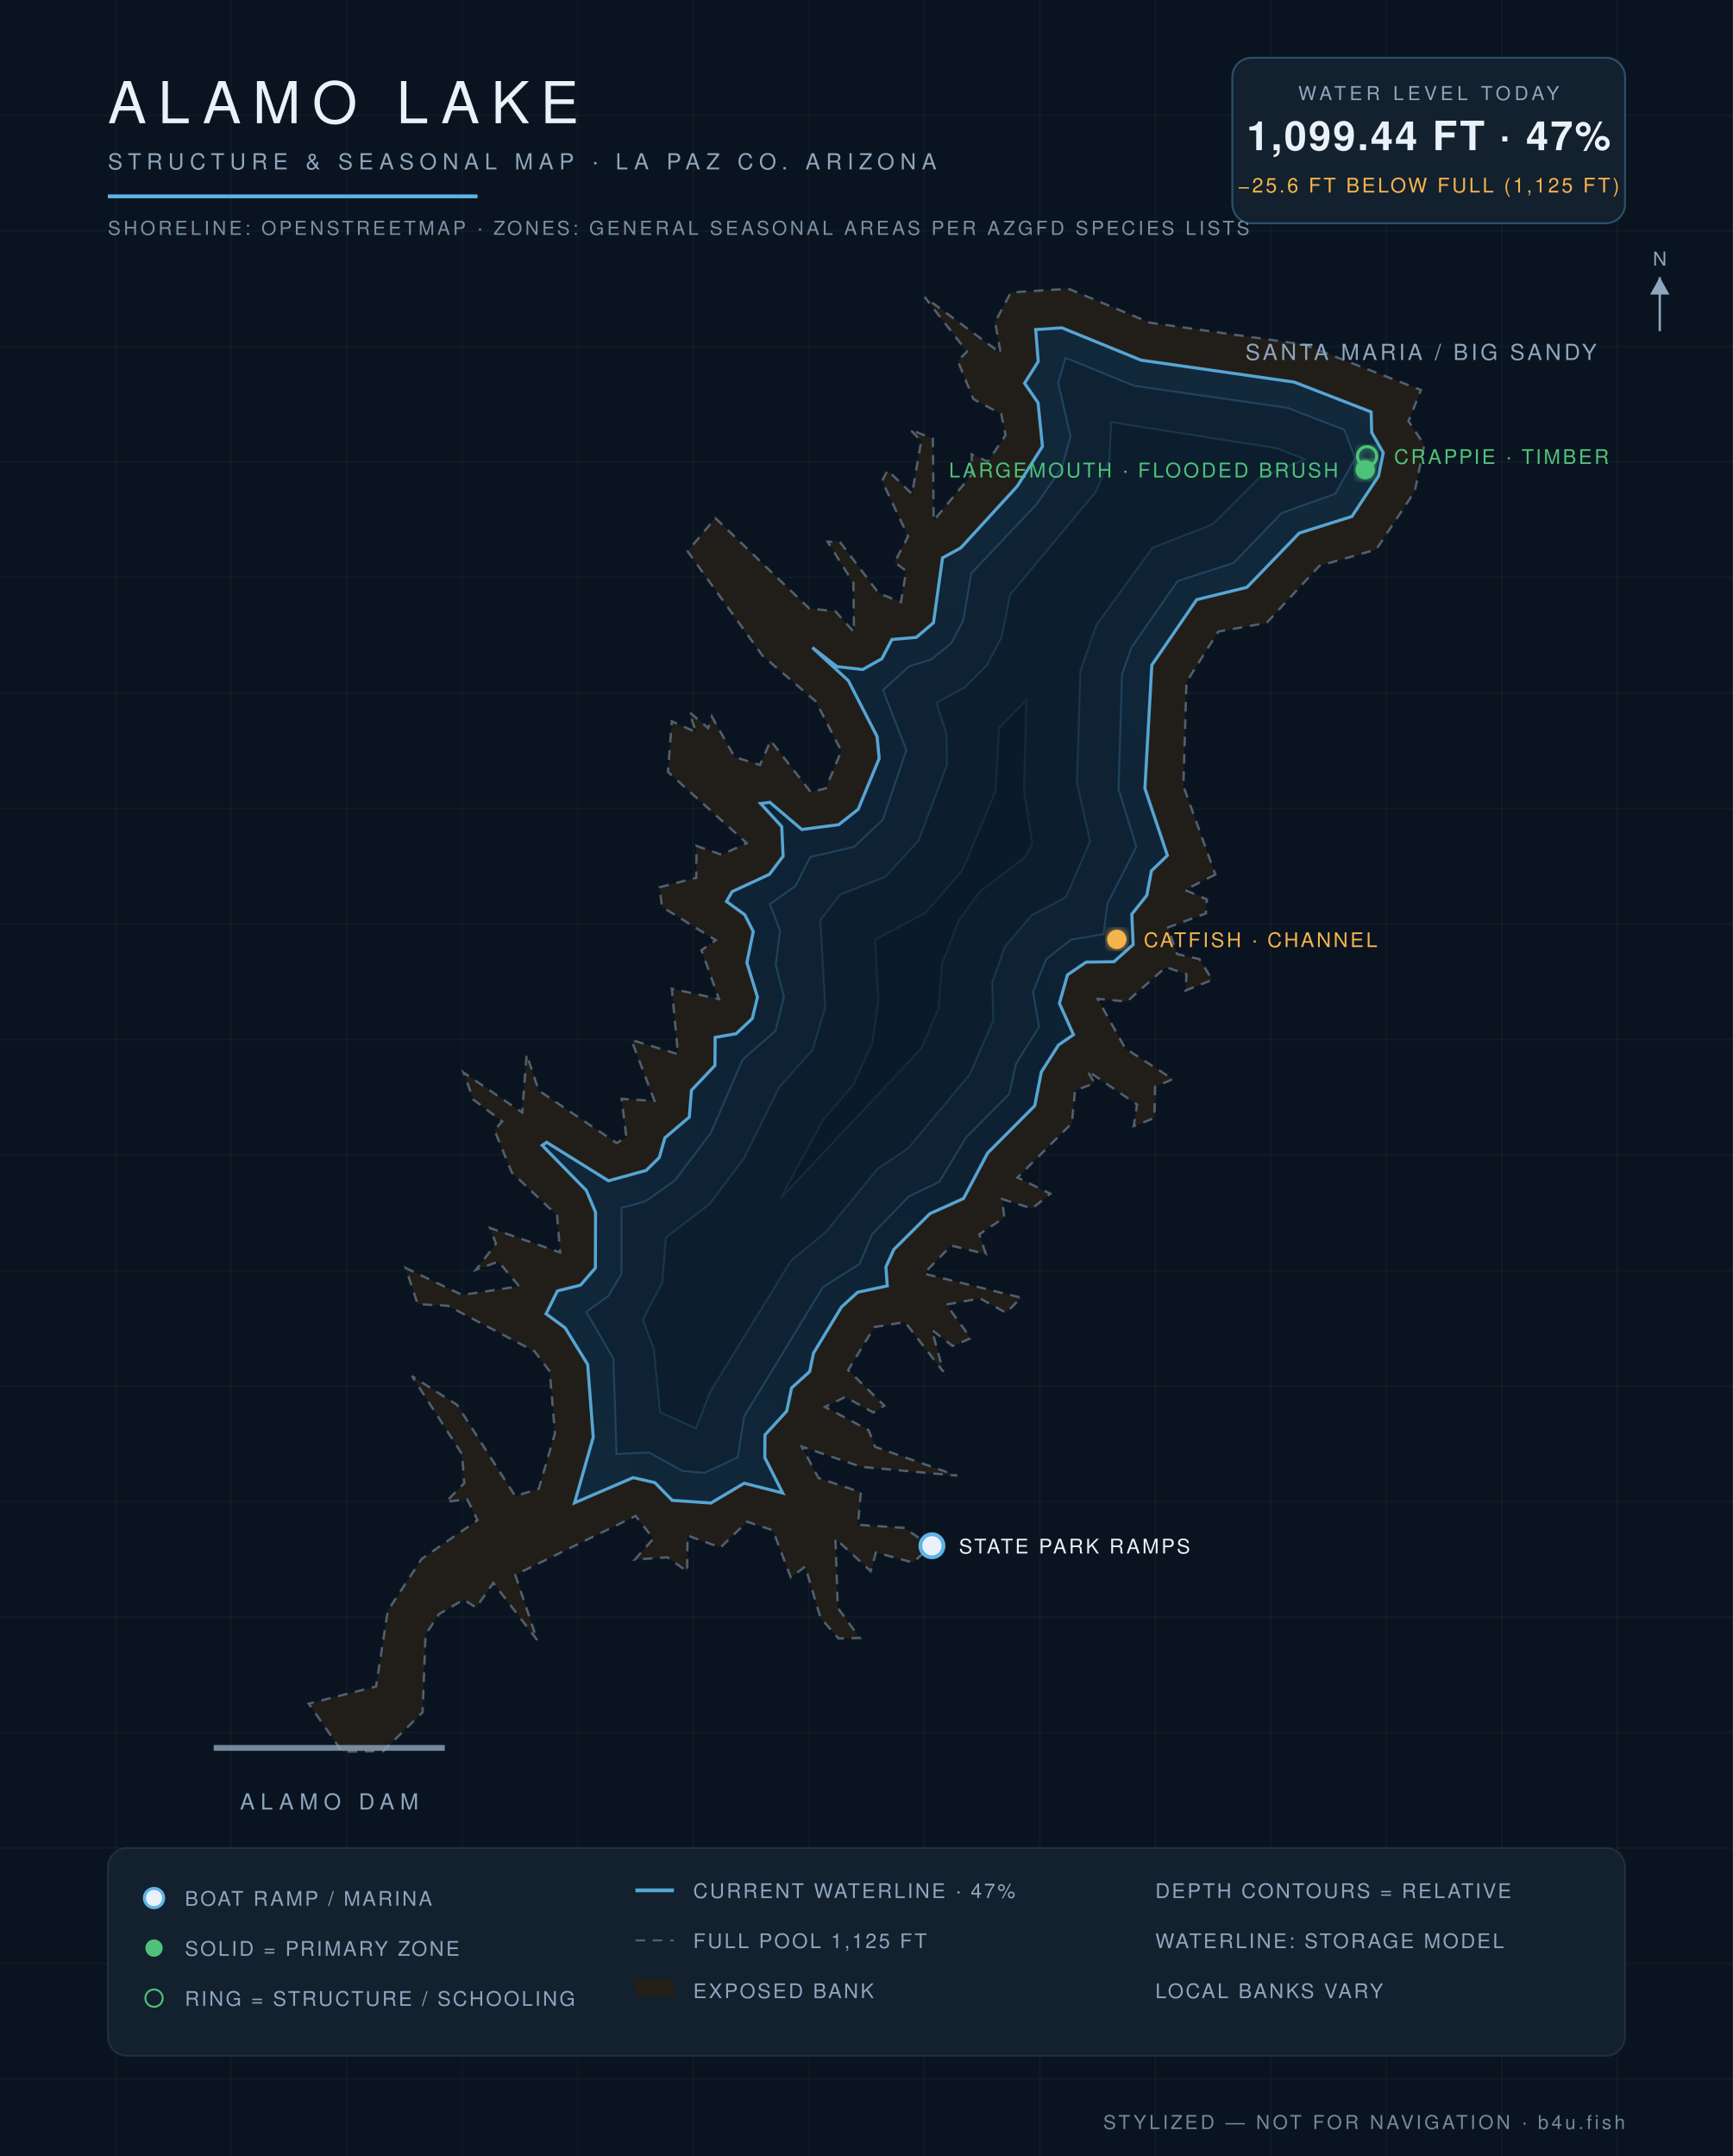
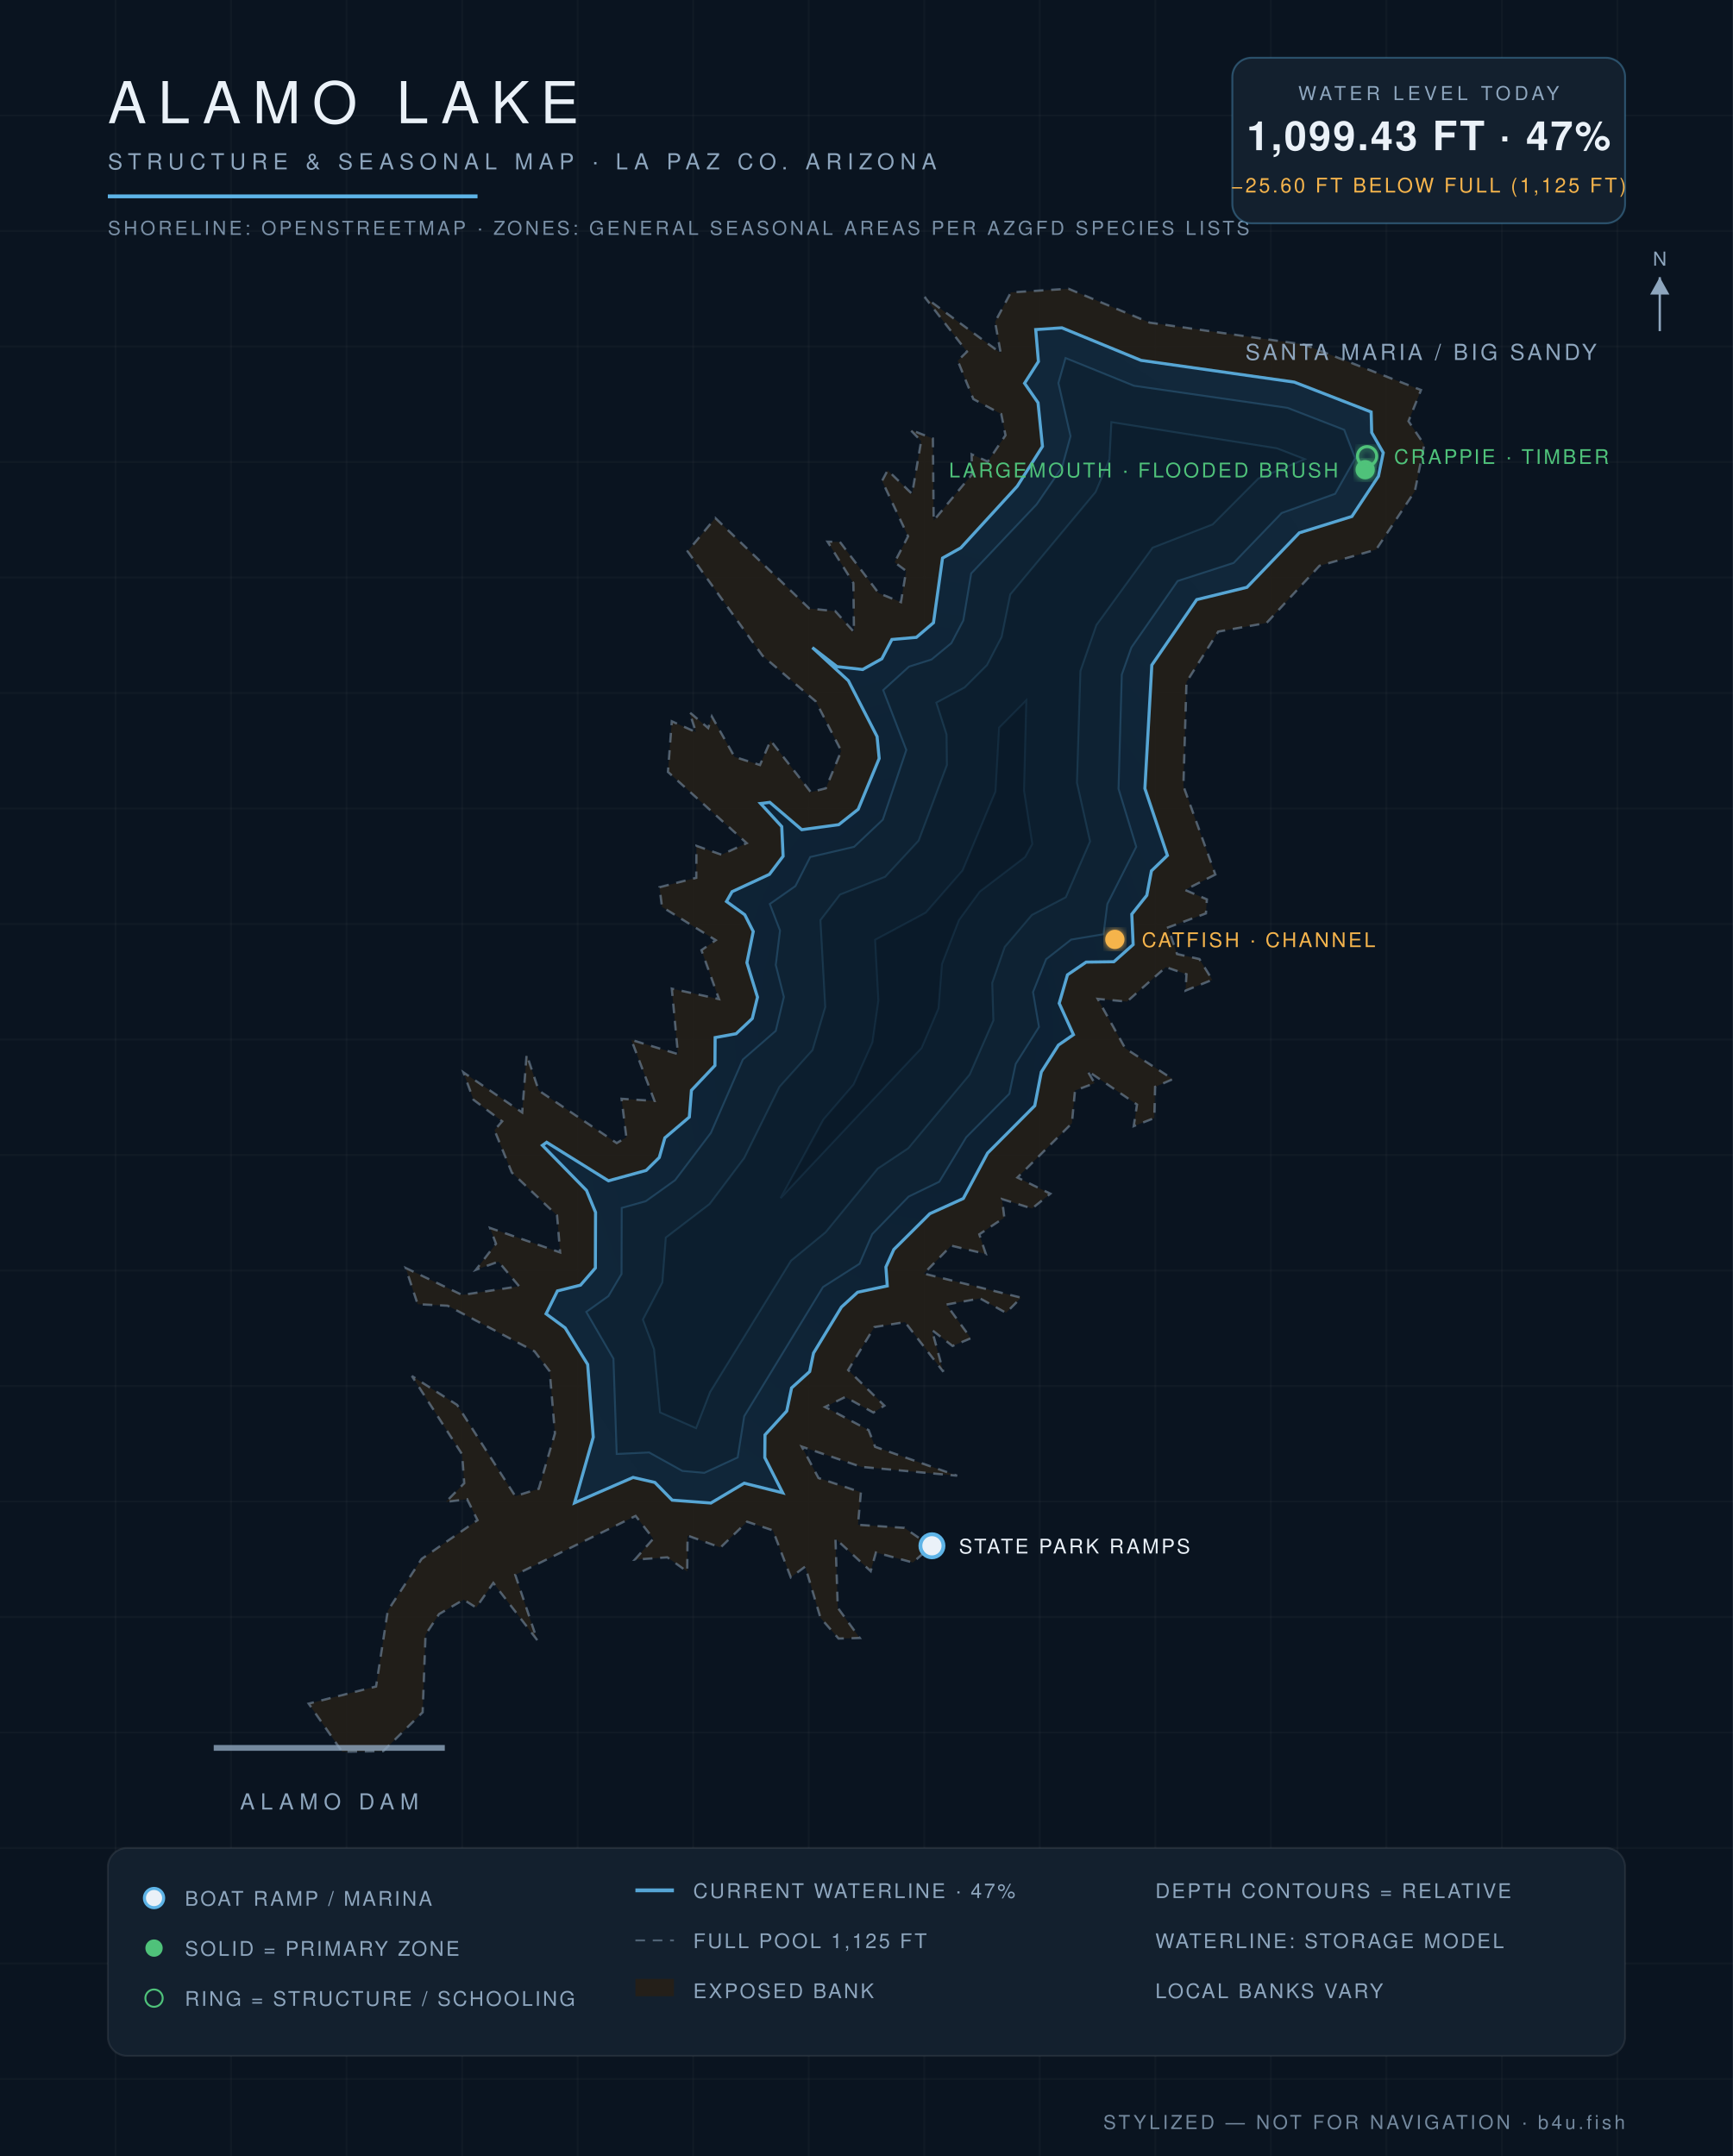
<svg xmlns="http://www.w3.org/2000/svg" viewBox="0 0 900 1120" font-family="Helvetica,Arial,sans-serif">
  <defs>
    <radialGradient id="wg" cx="45%" cy="60%" r="80%">
      <stop offset="0%" stop-color="#0c1f31" />
      <stop offset="55%" stop-color="#102639" />
      <stop offset="100%" stop-color="#13293c" />
    </radialGradient>
    <filter id="glow">
      <feGaussianBlur stdDeviation="2.2" result="b" />
      <feMerge>
        <feMergeNode in="b" />
        <feMergeNode in="SourceGraphic" />
      </feMerge>
    </filter>
  </defs>
  <rect width="900" height="1120" fill="#0a1420" />
  <g stroke="#ffffff" stroke-opacity="0.025">
    <line x1="60" y1="0" x2="60" y2="1120" />
    <line x1="120" y1="0" x2="120" y2="1120" />
    <line x1="180" y1="0" x2="180" y2="1120" />
    <line x1="240" y1="0" x2="240" y2="1120" />
    <line x1="300" y1="0" x2="300" y2="1120" />
    <line x1="360" y1="0" x2="360" y2="1120" />
    <line x1="420" y1="0" x2="420" y2="1120" />
    <line x1="480" y1="0" x2="480" y2="1120" />
    <line x1="540" y1="0" x2="540" y2="1120" />
    <line x1="600" y1="0" x2="600" y2="1120" />
    <line x1="660" y1="0" x2="660" y2="1120" />
    <line x1="720" y1="0" x2="720" y2="1120" />
    <line x1="780" y1="0" x2="780" y2="1120" />
    <line x1="840" y1="0" x2="840" y2="1120" />
    <line x1="0" y1="60" x2="900" y2="60" />
    <line x1="0" y1="120" x2="900" y2="120" />
    <line x1="0" y1="180" x2="900" y2="180" />
    <line x1="0" y1="240" x2="900" y2="240" />
    <line x1="0" y1="300" x2="900" y2="300" />
    <line x1="0" y1="360" x2="900" y2="360" />
    <line x1="0" y1="420" x2="900" y2="420" />
    <line x1="0" y1="480" x2="900" y2="480" />
    <line x1="0" y1="540" x2="900" y2="540" />
    <line x1="0" y1="600" x2="900" y2="600" />
    <line x1="0" y1="660" x2="900" y2="660" />
    <line x1="0" y1="720" x2="900" y2="720" />
    <line x1="0" y1="780" x2="900" y2="780" />
    <line x1="0" y1="840" x2="900" y2="840" />
    <line x1="0" y1="900" x2="900" y2="900" />
    <line x1="0" y1="960" x2="900" y2="960" />
    <line x1="0" y1="1020" x2="900" y2="1020" />
    <line x1="0" y1="1080" x2="900" y2="1080" />
  </g>
  <path d="M 631.2,454.3 L 615.4,462.3 L 626.8,467.2 L 626.3,474.5 L 606.6,481.8 L 611.3,495.6 L 622.9,498.2 L 629.6,509.0 L 615.7,514.6 L 616.2,506.1 L 605.5,502.4 L 585.3,520.3 L 570.1,518.9 L 584.4,544.6 L 609.1,560.6 L 599.9,564.6 L 599.5,580.8 L 588.8,585.0 L 590.5,573.8 L 564.7,556.2 L 568.5,562.7 L 558.3,566.5 L 556.7,583.5 L 528.4,611.7 L 545.5,620.1 L 536.0,627.8 L 520.4,622.9 L 521.6,632.5 L 508.6,641.2 L 512.0,651.4 L 494.0,647.1 L 479.8,661.6 L 530.3,674.1 L 522.5,682.0 L 509.0,674.5 L 491.5,677.7 L 504.2,695.2 L 494.7,699.2 L 484.0,690.9 L 489.9,712.6 L 470.0,686.8 L 454.1,689.4 L 440.5,711.7 L 459.3,730.2 L 453.6,733.8 L 439.0,725.7 L 428.5,730.9 L 451.1,742.9 L 454.5,751.6 L 497.1,766.6 L 447.3,762.0 L 416.4,751.5 L 425.1,767.8 L 447.1,775.2 L 445.6,792.1 L 469.7,793.7 L 483.6,803.3 L 474.1,811.7 L 454.9,806.5 L 452.2,816.2 L 433.9,799.3 L 435.1,835.2 L 446.5,850.9 L 435.5,851.2 L 426.1,840.4 L 418.2,813.8 L 410.7,819.4 L 401.4,795.0 L 388.0,790.5 L 374.2,803.9 L 357.1,797.7 L 356.9,816.4 L 346.6,809.0 L 329.7,810.2 L 339.3,799.3 L 330.1,787.5 L 267.6,818.1 L 279.0,852.0 L 256.2,822.3 L 247.3,835.1 L 240.8,831.0 L 228.0,838.5 L 221.0,849.2 L 219.5,889.5 L 199.0,909.7 L 177.7,910.0 L 160.3,885.0 L 195.3,876.1 L 201.4,836.7 L 219.0,809.8 L 248.0,789.7 L 242.6,778.8 L 231.6,780.2 L 241.1,770.5 L 240.0,755.5 L 213.9,714.8 L 237.4,729.8 L 267.6,777.2 L 279.8,773.4 L 288.2,744.6 L 285.5,712.4 L 277.6,702.0 L 232.5,678.3 L 216.9,677.5 L 210.7,658.7 L 240.0,672.7 L 269.6,668.2 L 258.9,655.4 L 247.2,659.6 L 257.6,646.1 L 254.5,637.9 L 290.9,650.6 L 289.3,631.4 L 265.8,609.1 L 256.8,587.1 L 260.8,582.5 L 245.9,571.3 L 240.7,557.1 L 271.2,577.9 L 273.5,547.8 L 279.8,566.5 L 320.3,593.8 L 325.3,590.8 L 322.8,570.8 L 339.9,571.9 L 327.9,540.2 L 352.1,547.6 L 348.9,513.6 L 373.4,519.0 L 364.3,493.6 L 371.7,488.4 L 343.8,471.1 L 342.5,460.9 L 361.6,456.0 L 361.7,439.4 L 374.7,444.0 L 387.8,438.0 L 346.9,401.0 L 348.9,374.7 L 361.4,380.3 L 358.1,370.0 L 367.8,378.2 L 369.7,372.2 L 381.5,393.2 L 394.7,397.4 L 400.2,384.7 L 421.1,411.5 L 428.9,409.5 L 436.9,390.1 L 423.7,364.4 L 396.0,340.6 L 357.1,286.4 L 371.5,269.1 L 420.3,316.1 L 433.8,317.5 L 443.5,328.3 L 443.2,302.9 L 429.8,281.4 L 436.2,281.5 L 456.3,308.1 L 467.9,312.8 L 470.6,296.6 L 464.6,292.1 L 471.6,278.6 L 458.1,249.8 L 461.0,244.3 L 473.7,256.6 L 478.4,229.1 L 472.7,223.2 L 484.5,227.8 L 484.9,270.4 L 504.9,246.3 L 504.6,236.0 L 513.0,239.8 L 522.2,226.1 L 520.0,215.1 L 505.5,207.3 L 497.4,187.4 L 502.2,182.7 L 480.2,154.3 L 519.7,183.4 L 516.8,167.2 L 525.0,151.9 L 554.9,150.0 L 597.1,167.6 L 677.3,179.0 L 738.0,202.6 L 731.5,218.8 L 739.7,231.0 L 734.8,255.2 L 714.7,285.5 L 685.3,293.9 L 657.8,323.6 L 632.7,328.1 L 616.2,354.3 L 614.6,408.3 L 631.2,454.3 Z" fill="#241f19" fill-opacity="0.9" stroke="#8ea6be" stroke-opacity="0.5" stroke-width="1.2" stroke-dasharray="5 4" />
-   <path d="M 298.4,780.7 L 308.1,746.6 L 305.2,708.8 L 293.5,689.8 L 283.6,682.5 L 289.5,670.6 L 301.5,667.6 L 309.2,658.7 L 309.3,629.8 L 304.5,618.4 L 281.6,595.0 L 283.9,593.4 L 316.0,613.4 L 335.6,608.0 L 342.4,601.3 L 345.3,591.1 L 358.0,580.3 L 359.1,566.4 L 371.3,553.5 L 371.4,538.9 L 382.3,537.0 L 390.7,529.1 L 393.4,518.0 L 387.9,500.1 L 391.2,483.9 L 386.8,475.2 L 377.3,468.3 L 380.2,463.2 L 399.6,454.2 L 406.7,444.8 L 406.0,429.4 L 395.0,417.4 L 399.8,416.8 L 416.4,430.9 L 435.6,428.4 L 445.7,420.4 L 456.6,394.0 L 455.5,382.6 L 440.6,353.6 L 421.9,336.4 L 434.7,346.3 L 448.0,347.8 L 458.0,342.2 L 463.2,332.2 L 475.9,331.1 L 484.8,323.5 L 489.5,289.8 L 499.0,284.6 L 528.3,252.6 L 541.4,231.9 L 539.1,209.2 L 532.1,199.1 L 539.2,187.8 L 537.9,171.2 L 551.5,170.3 L 592.6,187.1 L 672.2,198.5 L 712.1,214.0 L 712.4,224.7 L 718.4,235.2 L 715.9,247.4 L 702.1,268.3 L 674.8,276.9 L 647.6,305.1 L 621.5,311.5 L 598.2,345.5 L 594.6,409.6 L 606.3,444.4 L 598.0,452.4 L 595.6,465.1 L 587.8,474.9 L 588.5,490.7 L 578.5,499.6 L 564.1,499.8 L 554.4,506.4 L 550.2,521.2 L 557.5,537.5 L 549.7,542.9 L 540.8,556.9 L 537.4,574.4 L 512.9,599.0 L 500.4,622.6 L 482.9,630.5 L 464.2,649.1 L 460.1,658.2 L 460.8,668.0 L 445.4,671.3 L 437.0,679.0 L 422.5,702.9 L 420.5,712.5 L 411.1,721.0 L 408.6,733.0 L 397.3,745.4 L 397.2,757.2 L 406.5,775.6 L 386.5,770.5 L 369.2,780.8 L 349.1,779.4 L 340.1,770.2 L 328.8,767.6 L 298.4,780.7 Z" fill="url(#wg)" stroke="#5eb4e7" stroke-opacity="0.9" stroke-width="1.6" />
-   <path d="M 322.8,627.5 L 335.4,624.0 L 350.6,613.1 L 369.2,588.5 L 385.7,550.4 L 402.8,535.5 L 407.1,517.9 L 402.9,501.3 L 405.1,483.4 L 399.8,469.6 L 413.1,460.3 L 420.8,445.2 L 443.6,439.9 L 458.5,425.8 L 470.7,389.6 L 458.6,358.5 L 472.1,346.2 L 483.8,342.5 L 494.1,334.1 L 500.3,322.3 L 504.4,297.9 L 538.4,261.9 L 551.6,242.7 L 556.0,226.6 L 549.6,199.0 L 553.4,185.9 L 588.9,200.4 L 668.7,211.9 L 698.1,223.3 L 703.8,238.1 L 693.4,256.5 L 665.6,266.5 L 640.7,292.4 L 611.6,301.8 L 587.6,336.3 L 582.7,350.4 L 580.9,409.8 L 590.1,439.9 L 575.1,469.6 L 573.1,485.3 L 556.3,488.1 L 543.3,498.3 L 536.5,515.4 L 539.6,533.5 L 527.6,552.7 L 524.2,568.2 L 501.8,590.8 L 487.8,613.9 L 471.9,621.6 L 453.0,641.1 L 446.5,656.5 L 427.4,668.6 L 386.5,735.7 L 383.1,757.1 L 365.8,765.1 L 354.4,764.1 L 337.1,754.5 L 320.2,755.3 L 318.6,705.8 L 304.5,681.5 L 315.9,673.3 L 322.8,661.8 L 322.8,627.5 Z" fill="#0e2233" stroke="#5eb4e7" stroke-opacity="0.22" stroke-width="1" />
-   <path d="M 361.5,742.0 L 342.8,733.7 L 339.6,701.0 L 333.9,685.5 L 344.0,666.2 L 345.8,642.9 L 368.5,625.5 L 386.5,601.6 L 404.8,564.6 L 422.0,545.5 L 428.6,523.2 L 426.0,478.0 L 436.3,464.7 L 459.7,455.5 L 477.1,436.7 L 491.8,397.4 L 491.6,381.5 L 486.3,365.0 L 501.0,357.1 L 512.6,345.5 L 520.2,330.9 L 524.7,308.8 L 569.0,255.6 L 576.2,238.6 L 577.1,219.3 L 663.2,232.9 L 677.6,238.5 L 653.5,248.6 L 629.8,272.4 L 598.6,284.5 L 569.4,324.7 L 561.1,348.6 L 559.3,406.6 L 566.1,437.1 L 553.6,466.1 L 535.9,475.4 L 521.8,491.9 L 515.3,510.6 L 515.9,530.1 L 503.6,558.2 L 471.7,596.5 L 455.8,607.1 L 428.8,640.1 L 410.8,654.9 L 368.8,723.1 L 361.5,742.0 Z" fill="#0c1e2e" stroke="#5eb4e7" stroke-opacity="0.15" stroke-width="1" />
-   <path d="M 427.6,581.6 L 443.3,563.4 L 453.1,541.5 L 456.2,519.7 L 454.5,488.2 L 480.8,474.1 L 499.8,452.2 L 517.0,411.2 L 518.9,378.0 L 533.0,363.8 L 531.8,410.7 L 536.1,438.4 L 532.4,445.2 L 508.8,463.2 L 498.0,478.0 L 489.2,500.9 L 487.4,523.8 L 478.6,544.4 L 405.4,622.5 L 427.6,581.6 Z" fill="#0a1a29" stroke="#5eb4e7" stroke-opacity="0.1" stroke-width="1" />
+   <path d="M 298.4,780.7 L 308.1,746.6 L 305.2,708.8 L 293.5,689.8 L 283.6,682.5 L 289.5,670.6 L 301.5,667.6 L 309.2,658.7 L 309.3,629.8 L 304.6,618.4 L 281.7,595.0 L 283.9,593.4 L 316.0,613.4 L 335.6,608.0 L 342.4,601.3 L 345.3,591.1 L 358.0,580.3 L 359.1,566.4 L 371.3,553.5 L 371.4,539.0 L 382.3,537.0 L 390.7,529.1 L 393.4,518.0 L 387.9,500.1 L 391.2,483.9 L 386.8,475.2 L 377.3,468.3 L 380.2,463.2 L 399.6,454.2 L 406.7,444.8 L 406.0,429.4 L 395.0,417.4 L 399.8,416.8 L 416.4,431.0 L 435.6,428.4 L 445.7,420.4 L 456.6,394.0 L 455.5,382.6 L 440.6,353.6 L 421.9,336.4 L 434.7,346.3 L 448.0,347.8 L 458.0,342.2 L 463.2,332.2 L 475.9,331.1 L 484.8,323.5 L 489.5,289.9 L 499.0,284.6 L 528.3,252.6 L 541.4,231.9 L 539.1,209.2 L 532.1,199.1 L 539.3,187.8 L 537.9,171.2 L 551.5,170.3 L 592.6,187.2 L 672.2,198.5 L 712.1,214.0 L 712.4,224.7 L 718.4,235.2 L 715.9,247.4 L 702.1,268.3 L 674.8,276.8 L 647.6,305.1 L 621.5,311.5 L 598.2,345.5 L 594.6,409.6 L 606.3,444.4 L 598.0,452.4 L 595.6,465.1 L 587.8,474.9 L 588.5,490.7 L 578.5,499.6 L 564.1,499.8 L 554.4,506.4 L 550.1,521.2 L 557.5,537.5 L 549.7,542.9 L 540.8,556.9 L 537.4,574.4 L 512.9,599.0 L 500.3,622.6 L 482.9,630.5 L 464.2,649.1 L 460.1,658.2 L 460.8,668.0 L 445.4,671.3 L 437.0,679.0 L 422.5,702.9 L 420.5,712.5 L 411.1,721.0 L 408.6,733.0 L 397.3,745.4 L 397.2,757.2 L 406.5,775.5 L 386.5,770.5 L 369.2,780.8 L 349.1,779.3 L 340.1,770.1 L 328.8,767.5 L 298.4,780.7 Z" fill="url(#wg)" stroke="#5eb4e7" stroke-opacity="0.9" stroke-width="1.6" />
+   <path d="M 322.9,627.5 L 335.4,624.0 L 350.6,613.1 L 369.2,588.5 L 385.8,550.4 L 402.9,535.5 L 407.1,517.9 L 402.9,501.3 L 405.1,483.4 L 399.8,469.6 L 413.1,460.3 L 420.8,445.2 L 443.6,439.9 L 458.5,425.8 L 470.7,389.6 L 458.7,358.5 L 472.1,346.3 L 483.8,342.6 L 494.1,334.1 L 500.3,322.3 L 504.4,297.9 L 538.4,262.0 L 551.6,242.7 L 556.0,226.6 L 549.7,199.0 L 553.4,186.0 L 588.9,200.4 L 668.7,211.9 L 698.1,223.3 L 703.8,238.1 L 693.4,256.5 L 665.6,266.5 L 640.7,292.4 L 611.6,301.8 L 587.6,336.3 L 582.6,350.4 L 580.9,409.8 L 590.1,439.9 L 575.1,469.6 L 573.1,485.3 L 556.3,488.1 L 543.3,498.3 L 536.5,515.4 L 539.6,533.5 L 527.5,552.7 L 524.2,568.2 L 501.8,590.8 L 487.8,613.9 L 471.9,621.6 L 453.0,641.1 L 446.4,656.5 L 427.4,668.6 L 386.5,735.7 L 383.1,757.1 L 365.8,765.1 L 354.4,764.1 L 337.1,754.5 L 320.3,755.3 L 318.6,705.8 L 304.5,681.5 L 316.0,673.3 L 322.8,661.8 L 322.9,627.5 Z" fill="#0e2233" stroke="#5eb4e7" stroke-opacity="0.22" stroke-width="1" />
+   <path d="M 361.5,741.9 L 342.8,733.7 L 339.7,700.9 L 333.9,685.5 L 344.0,666.2 L 345.8,642.9 L 368.5,625.5 L 386.5,601.6 L 404.8,564.6 L 422.0,545.5 L 428.6,523.2 L 426.1,478.0 L 436.3,464.7 L 459.7,455.5 L 477.1,436.7 L 491.8,397.4 L 491.6,381.5 L 486.3,365.0 L 501.0,357.1 L 512.6,345.5 L 520.2,330.9 L 524.7,308.8 L 569.0,255.6 L 576.2,238.6 L 577.2,219.3 L 663.2,232.9 L 677.6,238.5 L 653.5,248.6 L 629.8,272.4 L 598.6,284.5 L 569.4,324.7 L 561.1,348.6 L 559.3,406.6 L 566.1,437.1 L 553.5,466.1 L 535.9,475.3 L 521.8,491.9 L 515.3,510.6 L 515.9,530.1 L 503.6,558.2 L 471.7,596.5 L 455.8,607.1 L 428.8,640.1 L 410.8,654.9 L 368.8,723.1 L 361.5,741.9 Z" fill="#0c1e2e" stroke="#5eb4e7" stroke-opacity="0.15" stroke-width="1" />
+   <path d="M 427.6,581.6 L 443.3,563.4 L 453.1,541.5 L 456.2,519.7 L 454.5,488.2 L 480.8,474.1 L 499.9,452.2 L 517.0,411.2 L 518.9,378.0 L 533.0,363.8 L 531.8,410.7 L 536.1,438.4 L 532.4,445.2 L 508.8,463.2 L 498.0,478.0 L 489.2,500.8 L 487.4,523.8 L 478.6,544.4 L 405.4,622.4 L 427.6,581.6 Z" fill="#0a1a29" stroke="#5eb4e7" stroke-opacity="0.1" stroke-width="1" />
  <text x="738" y="187" fill="#8ea6be" font-size="11.5" letter-spacing="1.6" text-anchor="middle">SANTA MARIA / BIG SANDY</text>
  <line x1="111" y1="908" x2="231" y2="908" stroke="#8ea6be" stroke-width="3" stroke-opacity="0.8" />
  <text x="171" y="940" fill="#8ea6be" font-size="11.5" letter-spacing="3" text-anchor="middle">ALAMO DAM</text>
  <circle cx="484" cy="803" r="6" fill="#eaf1f8" stroke="#5eb4e7" stroke-width="2" />
  <text x="498" y="807" fill="#eaf1f8" font-size="10.5" letter-spacing="1.2" text-anchor="start">STATE PARK RAMPS</text>
  <circle cx="709" cy="244" r="5" fill="#4fc27a" filter="url(#glow)" />
  <text x="695" y="248" fill="#4fc27a" font-size="10.5" letter-spacing="1.2" text-anchor="end">LARGEMOUTH · FLOODED BRUSH</text>
  <circle cx="710" cy="237" r="5" fill="none" stroke="#4fc27a" stroke-width="1.6" filter="url(#glow)" />
  <text x="724" y="241" fill="#4fc27a" font-size="10.5" letter-spacing="1.2" text-anchor="start">CRAPPIE · TIMBER</text>
-   <circle cx="580" cy="488" r="5" fill="#f5b44c" filter="url(#glow)" />
-   <text x="594" y="492" fill="#f5b44c" font-size="10.5" letter-spacing="1.2" text-anchor="start">CATFISH · CHANNEL</text>
+   <circle cx="579" cy="488" r="5" fill="#f5b44c" filter="url(#glow)" />
+   <text x="593" y="492" fill="#f5b44c" font-size="10.5" letter-spacing="1.2" text-anchor="start">CATFISH · CHANNEL</text>
  <text x="56" y="64" fill="#eaf1f8" font-size="30" letter-spacing="6" font-weight="300">ALAMO LAKE</text>
  <text x="56" y="88" fill="#8ea6be" font-size="11.5" letter-spacing="3">STRUCTURE &amp; SEASONAL MAP · LA PAZ CO. ARIZONA</text>
  <line x1="56" y1="102" x2="248" y2="102" stroke="#5eb4e7" stroke-width="2" />
  <text x="56" y="122" fill="#8ea6be" font-size="10" letter-spacing="1.5" opacity="0.85">SHORELINE: OPENSTREETMAP · ZONES: GENERAL SEASONAL AREAS PER AZGFD SPECIES LISTS</text>
  <g>
    <rect x="640" y="30" width="204" height="86" rx="10" fill="#13202e" stroke="#5eb4e7" stroke-opacity="0.35" />
    <text x="742" y="52" fill="#8ea6be" font-size="10" letter-spacing="2" text-anchor="middle">WATER LEVEL TODAY</text>
-     <text x="742" y="78" fill="#eaf1f8" font-size="21" letter-spacing="1" text-anchor="middle" font-weight="600">1,099.44 FT · 47%</text>
-     <text x="742" y="100" fill="#f5b44c" font-size="10.5" letter-spacing="1.2" text-anchor="middle">−25.6 FT BELOW FULL (1,125 FT)</text>
+     <text x="742" y="78" fill="#eaf1f8" font-size="21" letter-spacing="1" text-anchor="middle" font-weight="600">1,099.43 FT · 47%</text>
+     <text x="742" y="100" fill="#f5b44c" font-size="10.5" letter-spacing="1.2" text-anchor="middle">−25.60 FT BELOW FULL (1,125 FT)</text>
  </g>
  <g font-size="10.5" letter-spacing="1.1">
    <rect x="56" y="960" width="788" height="108" rx="10" fill="#13202e" stroke="#ffffff" stroke-opacity="0.08" />
    <circle cx="80" cy="986" r="5" fill="#eaf1f8" stroke="#5eb4e7" stroke-width="1.6" />
    <text x="96" y="990" fill="#8ea6be">BOAT RAMP / MARINA</text>
    <circle cx="80" cy="1012" r="4.5" fill="#4fc27a" />
    <text x="96" y="1016" fill="#8ea6be">SOLID = PRIMARY ZONE</text>
    <circle cx="80" cy="1038" r="4.5" fill="none" stroke="#4fc27a" />
    <text x="96" y="1042" fill="#8ea6be">RING = STRUCTURE / SCHOOLING</text>
    <line x1="330" y1="982" x2="350" y2="982" stroke="#5eb4e7" stroke-opacity="0.9" stroke-width="2" />
    <text x="360" y="986" fill="#8ea6be">CURRENT WATERLINE · 47%</text>
    <line x1="330" y1="1008" x2="350" y2="1008" stroke="#8ea6be" stroke-opacity="0.5" stroke-dasharray="5 4" />
    <text x="360" y="1012" fill="#8ea6be">FULL POOL 1,125 FT</text>
    <rect x="330" y="1028" width="20" height="9" fill="#241f19" />
    <text x="360" y="1038" fill="#8ea6be">EXPOSED BANK</text>
    <text x="600" y="986" fill="#8ea6be">DEPTH CONTOURS = RELATIVE</text>
    <text x="600" y="1012" fill="#8ea6be">WATERLINE: STORAGE MODEL</text>
    <text x="600" y="1038" fill="#8ea6be">LOCAL BANKS VARY</text>
  </g>
  <text x="844" y="1106" fill="#8ea6be" font-size="10" letter-spacing="1.5" text-anchor="end" opacity="0.8">STYLIZED — NOT FOR NAVIGATION · b4u.fish</text>
  <g transform="translate(862,158)" stroke="#8ea6be" fill="#8ea6be">
    <line x1="0" y1="14" x2="0" y2="-14" stroke-width="1.2" />
    <path d="M 0,-14 l 5,9 h -10 z" stroke="none" />
    <text x="0" y="-20" font-size="10" text-anchor="middle" stroke="none">N</text>
  </g>
</svg>
